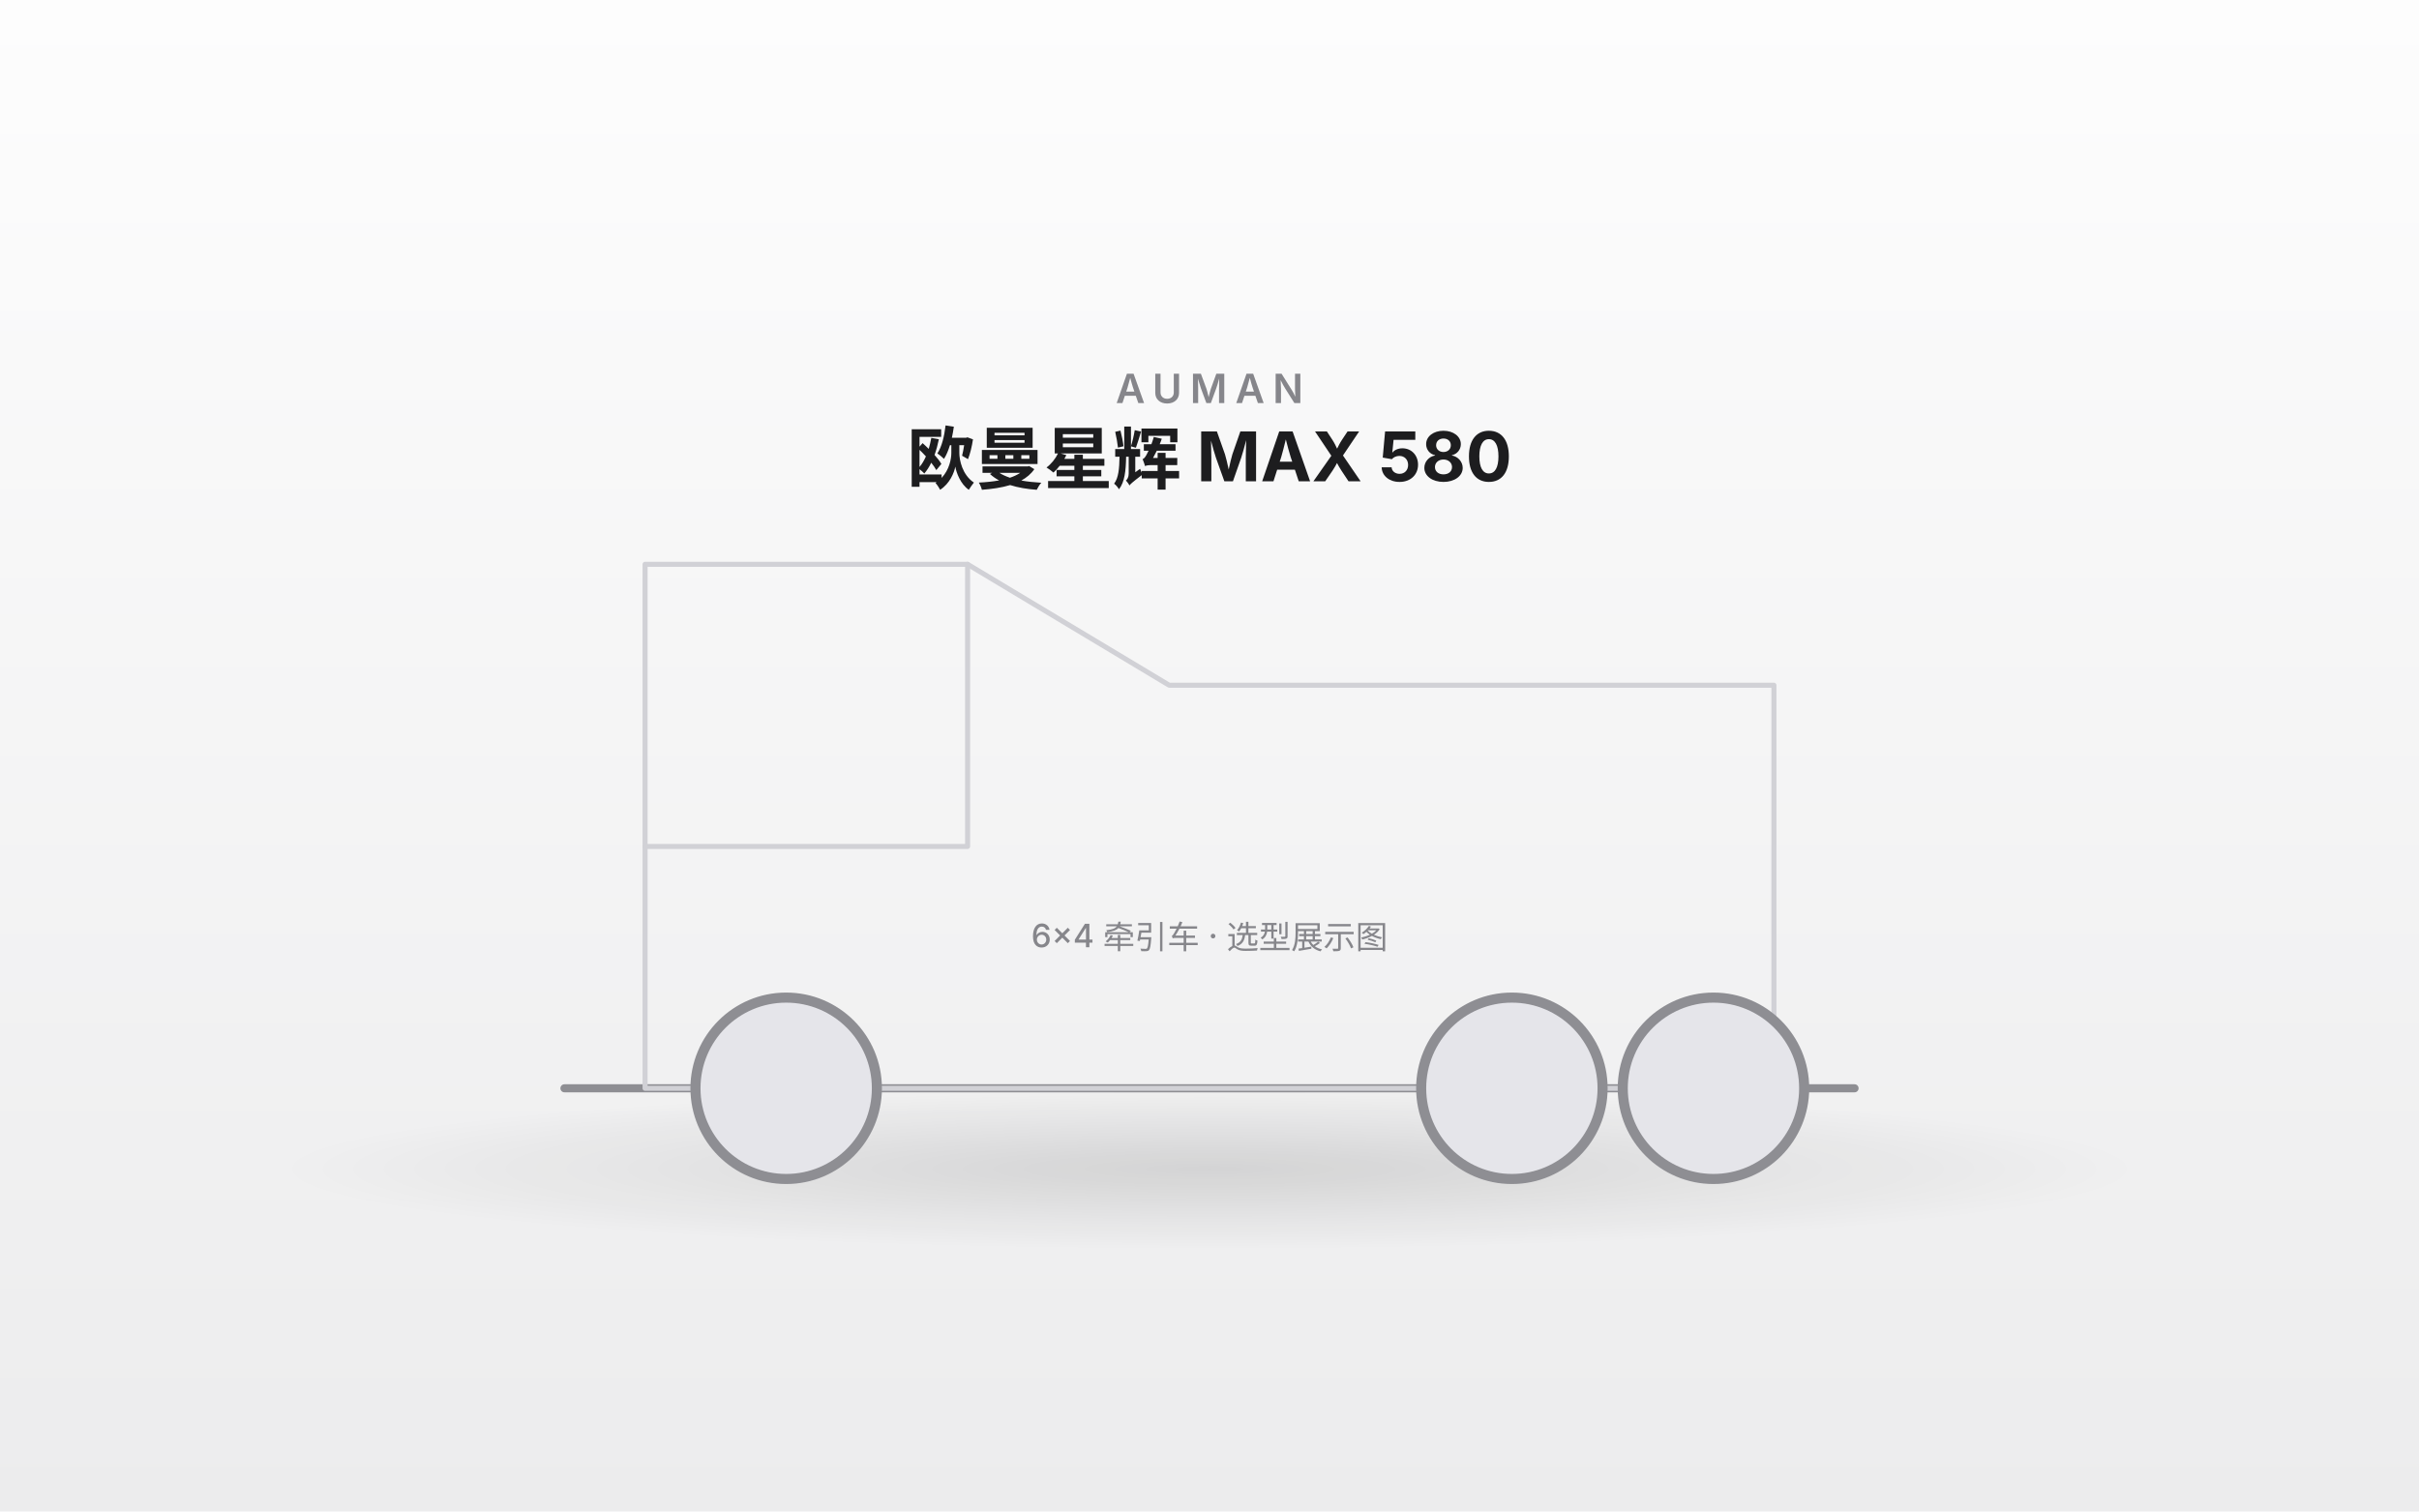
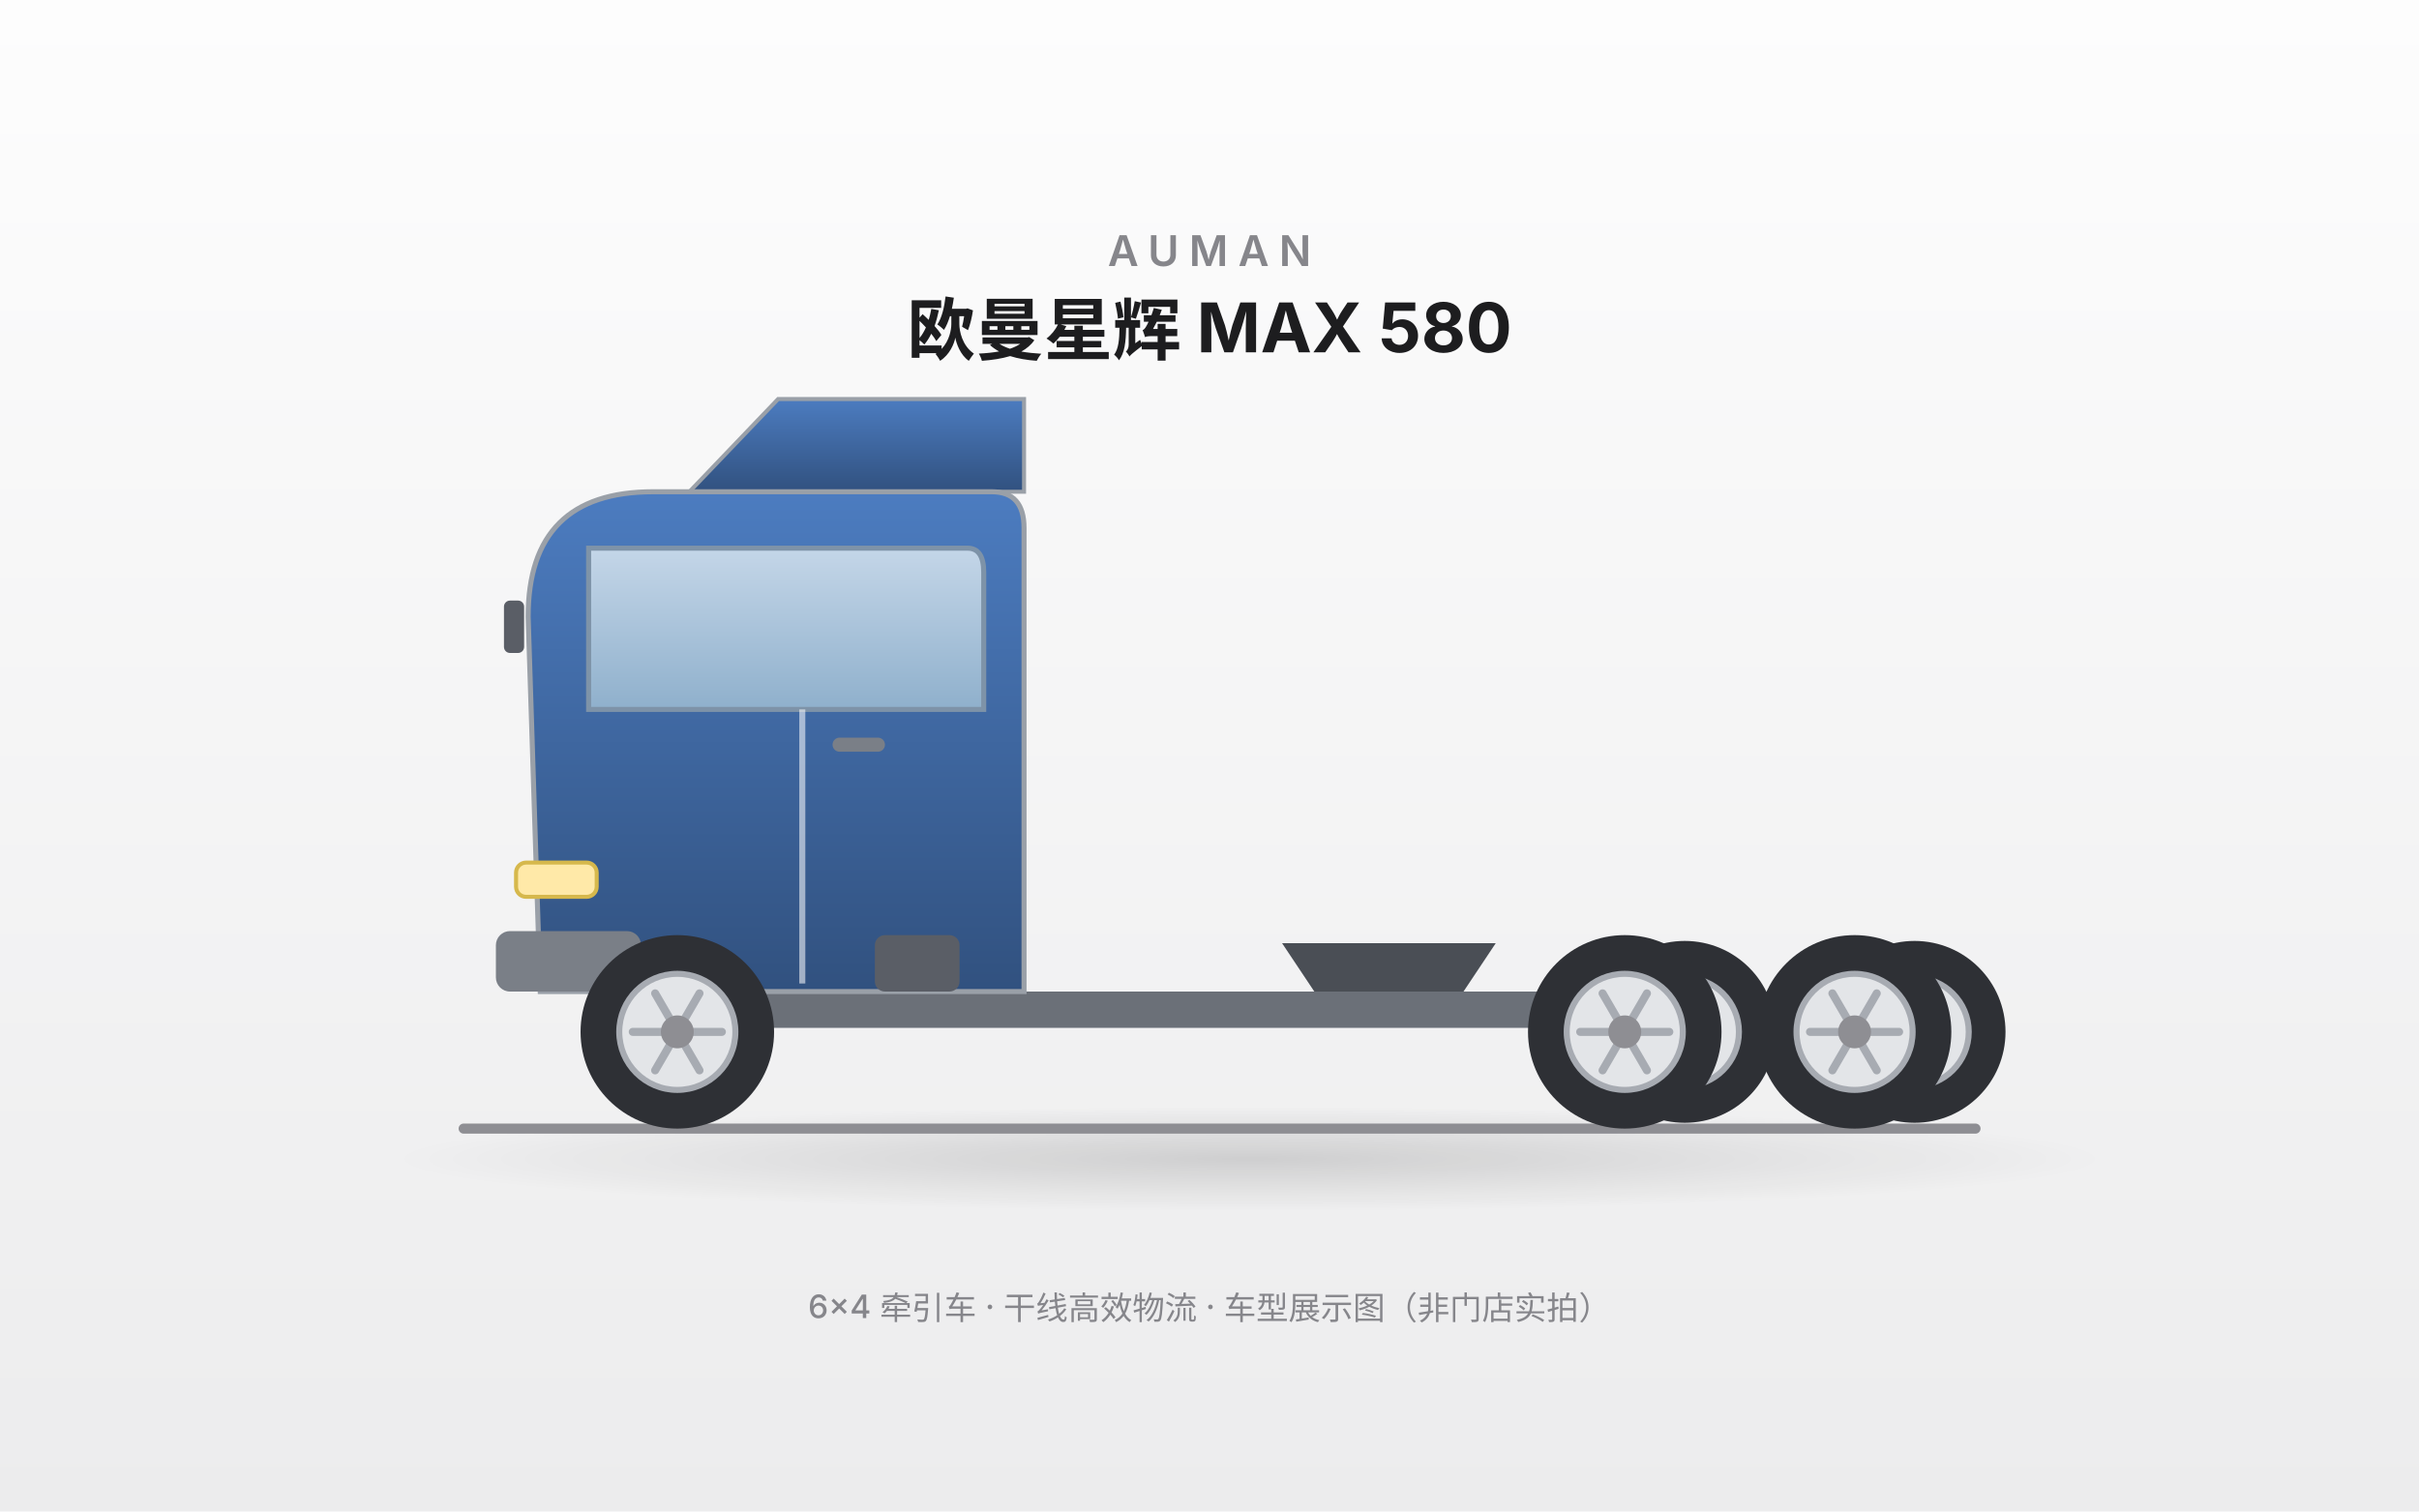
<svg xmlns="http://www.w3.org/2000/svg" viewBox="0 0 1200 750" width="100%" height="100%">
  <defs>
    <linearGradient id="bg" x1="0%" y1="0%" x2="0%" y2="100%">
      <stop offset="0%" stop-color="#FDFDFD" />
      <stop offset="100%" stop-color="#ECECED" />
    </linearGradient>
    <radialGradient id="shadow" cx="50%" cy="50%" r="50%">
-       <stop offset="0%" stop-color="rgba(0,0,0,0.12)" />
+       <stop offset="0%" stop-color="rgba(0,0,0,0.14)" />
      <stop offset="100%" stop-color="rgba(0,0,0,0)" />
    </radialGradient>
+     <linearGradient id="cabGrad" x1="0%" y1="0%" x2="0%" y2="100%">
+       <stop offset="0%" stop-color="#4C7CC0" />
+       <stop offset="100%" stop-color="#31517F" />
+     </linearGradient>
+     <linearGradient id="glassGrad" x1="0%" y1="0%" x2="0%" y2="100%">
+       <stop offset="0%" stop-color="#C4D6E8" />
+       <stop offset="100%" stop-color="#8FB0CC" />
+     </linearGradient>
+     <linearGradient id="boxGrad" x1="0%" y1="0%" x2="0%" y2="100%">
+       <stop offset="0%" stop-color="#FBFCFD" />
+       <stop offset="100%" stop-color="#E4E7EB" />
+     </linearGradient>
+     <linearGradient id="tankGrad" x1="0%" y1="0%" x2="0%" y2="100%">
+       <stop offset="0%" stop-color="#EDEFF2" />
+       <stop offset="100%" stop-color="#C3C8CF" />
+     </linearGradient>
+     <linearGradient id="bedGrad" x1="0%" y1="0%" x2="0%" y2="100%">
+       <stop offset="0%" stop-color="#F2A93B" />
+       <stop offset="100%" stop-color="#D97E1F" />
+     </linearGradient>
  </defs>
  <rect width="1200" height="750" fill="url(#bg)" />
-   <ellipse cx="600" cy="580" rx="460" ry="40" fill="url(#shadow)" />
-   <g fill="none" stroke="#D1D1D6" stroke-width="2.5" stroke-linecap="round" stroke-linejoin="round">
-     <path d="M 280 540 L 920 540" stroke="#8E8E93" stroke-width="4" />
-     <path d="M 320 540 L 320 280 L 480 280 L 580 340 L 880 340 L 880 540 Z" />
-     <path d="M 480 280 L 480 420 L 320 420" />
-     <circle cx="390" cy="540" r="45" fill="#E5E5EA" stroke="#8E8E93" stroke-width="5" />
-     <circle cx="750" cy="540" r="45" fill="#E5E5EA" stroke="#8E8E93" stroke-width="5" />
-     <circle cx="850" cy="540" r="45" fill="#E5E5EA" stroke="#8E8E93" stroke-width="5" />
+   <ellipse cx="620" cy="575" rx="430" ry="26" fill="url(#shadow)" />
+   <line x1="230" y1="560" x2="980" y2="560" stroke="#8E8E93" stroke-width="5" stroke-linecap="round" />
+   <rect x="300" y="492" width="650" height="18" rx="7" fill="#6B7078" />
+   <g>
+     <path d="M 342 244 L 386 198 L 508 198 L 508 244 Z" fill="url(#cabGrad)" stroke="#9AA0A8" stroke-width="2" />
+     <path d="M 268 492 L 262 306 Q 262 244 324 244 L 492 244 Q 508 244 508 262 L 508 492 Z" fill="url(#cabGrad)" stroke="#9AA0A8" stroke-width="2.5" />
+     <path d="M 292 272 L 480 272 Q 488 272 488 284 L 488 352 L 292 352 Z" fill="url(#glassGrad)" stroke="#7E93A8" stroke-width="2.5" />
+     <line x1="398" y1="352" x2="398" y2="488" stroke="rgba(255,255,255,0.55)" stroke-width="3" />
+     <rect x="413" y="366" width="26" height="7" rx="3.5" fill="#7A7F87" />
+     <rect x="250" y="298" width="10" height="26" rx="3" fill="#5A5E66" />
+     <rect x="256" y="428" width="40" height="17" rx="5" fill="#FFE9A8" stroke="#D6B84C" stroke-width="2" />
+     <rect x="246" y="462" width="72" height="30" rx="7" fill="#7A7F87" />
+     <rect x="434" y="464" width="42" height="28" rx="5" fill="#5A5E66" />
  </g>
-   <text x="600" y="200" font-family="-apple-system, SF Pro Display, PingFang SC, sans-serif" font-size="20" font-weight="600" fill="#86868B" text-anchor="middle" letter-spacing="4">AUMAN</text>
-   <text x="600" y="240" font-family="-apple-system, SF Pro Display, PingFang SC, sans-serif" font-size="34" font-weight="700" fill="#1D1D1F" text-anchor="middle">欧曼星辉 MAX 580</text>
-   <text x="600" y="470" font-family="-apple-system, SF Pro Display, PingFang SC, sans-serif" font-size="16" font-weight="500" fill="#86868B" text-anchor="middle">6×4 牵引车 · 选型展示图</text>
+   <path d="M 636 468 L 742 468 L 726 492 L 652 492 Z" fill="#4A4E55" />
+   <g>
+     <circle cx="336" cy="512" r="48" fill="#2E3035" />
+     <circle cx="336" cy="512" r="28.8" fill="#E3E5E8" stroke="#A7ABB2" stroke-width="3" />
+     <g stroke="#A7ABB2" stroke-width="4" stroke-linecap="round">
+       <line x1="328.3" y1="512.0" x2="313.9" y2="512.0" />
+       <line x1="332.2" y1="505.3" x2="325.0" y2="492.9" />
+       <line x1="339.8" y1="505.3" x2="347.0" y2="492.9" />
+       <line x1="343.7" y1="512.0" x2="358.1" y2="512.0" />
+       <line x1="339.8" y1="518.7" x2="347.0" y2="531.1" />
+       <line x1="332.2" y1="518.7" x2="325.0" y2="531.1" />
+     </g>
+     <circle cx="336" cy="512" r="8.16" fill="#8E8E93" />
+   </g>
+   <g>
+     <circle cx="835.76" cy="512" r="45.12" fill="#2E3035" />
+     <circle cx="835.76" cy="512" r="26.88" fill="#E3E5E8" stroke="#A7ABB2" stroke-width="3" />
+     <circle cx="806" cy="512" r="48" fill="#2E3035" />
+     <circle cx="806" cy="512" r="28.8" fill="#E3E5E8" stroke="#A7ABB2" stroke-width="3" />
+     <g stroke="#A7ABB2" stroke-width="4" stroke-linecap="round">
+       <line x1="798.3" y1="512.0" x2="783.9" y2="512.0" />
+       <line x1="802.2" y1="505.3" x2="795.0" y2="492.9" />
+       <line x1="809.8" y1="505.3" x2="817.0" y2="492.9" />
+       <line x1="813.7" y1="512.0" x2="828.1" y2="512.0" />
+       <line x1="809.8" y1="518.7" x2="817.0" y2="531.1" />
+       <line x1="802.2" y1="518.7" x2="795.0" y2="531.1" />
+     </g>
+     <circle cx="806" cy="512" r="8.16" fill="#8E8E93" />
+   </g>
+   <g>
+     <circle cx="949.76" cy="512" r="45.12" fill="#2E3035" />
+     <circle cx="949.76" cy="512" r="26.88" fill="#E3E5E8" stroke="#A7ABB2" stroke-width="3" />
+     <circle cx="920" cy="512" r="48" fill="#2E3035" />
+     <circle cx="920" cy="512" r="28.8" fill="#E3E5E8" stroke="#A7ABB2" stroke-width="3" />
+     <g stroke="#A7ABB2" stroke-width="4" stroke-linecap="round">
+       <line x1="912.3" y1="512.0" x2="897.9" y2="512.0" />
+       <line x1="916.2" y1="505.3" x2="909.0" y2="492.9" />
+       <line x1="923.8" y1="505.3" x2="931.0" y2="492.9" />
+       <line x1="927.7" y1="512.0" x2="942.1" y2="512.0" />
+       <line x1="923.8" y1="518.7" x2="931.0" y2="531.1" />
+       <line x1="916.2" y1="518.7" x2="909.0" y2="531.1" />
+     </g>
+     <circle cx="920" cy="512" r="8.16" fill="#8E8E93" />
+   </g>
+   <text x="600" y="132" font-family="-apple-system, SF Pro Display, PingFang SC, sans-serif" font-size="21" font-weight="600" fill="#86868B" text-anchor="middle" letter-spacing="5">AUMAN</text>
+   <text x="600" y="176" font-family="-apple-system, SF Pro Display, PingFang SC, sans-serif" font-size="34" font-weight="700" fill="#1D1D1F" text-anchor="middle">欧曼星辉 MAX 580</text>
+   <text x="600" y="654" font-family="-apple-system, SF Pro Display, PingFang SC, sans-serif" font-size="16" font-weight="500" fill="#86868B" text-anchor="middle">6×4 牵引车 · 干线高效物流 · 车型展示图（非门店实拍）</text>
</svg>
